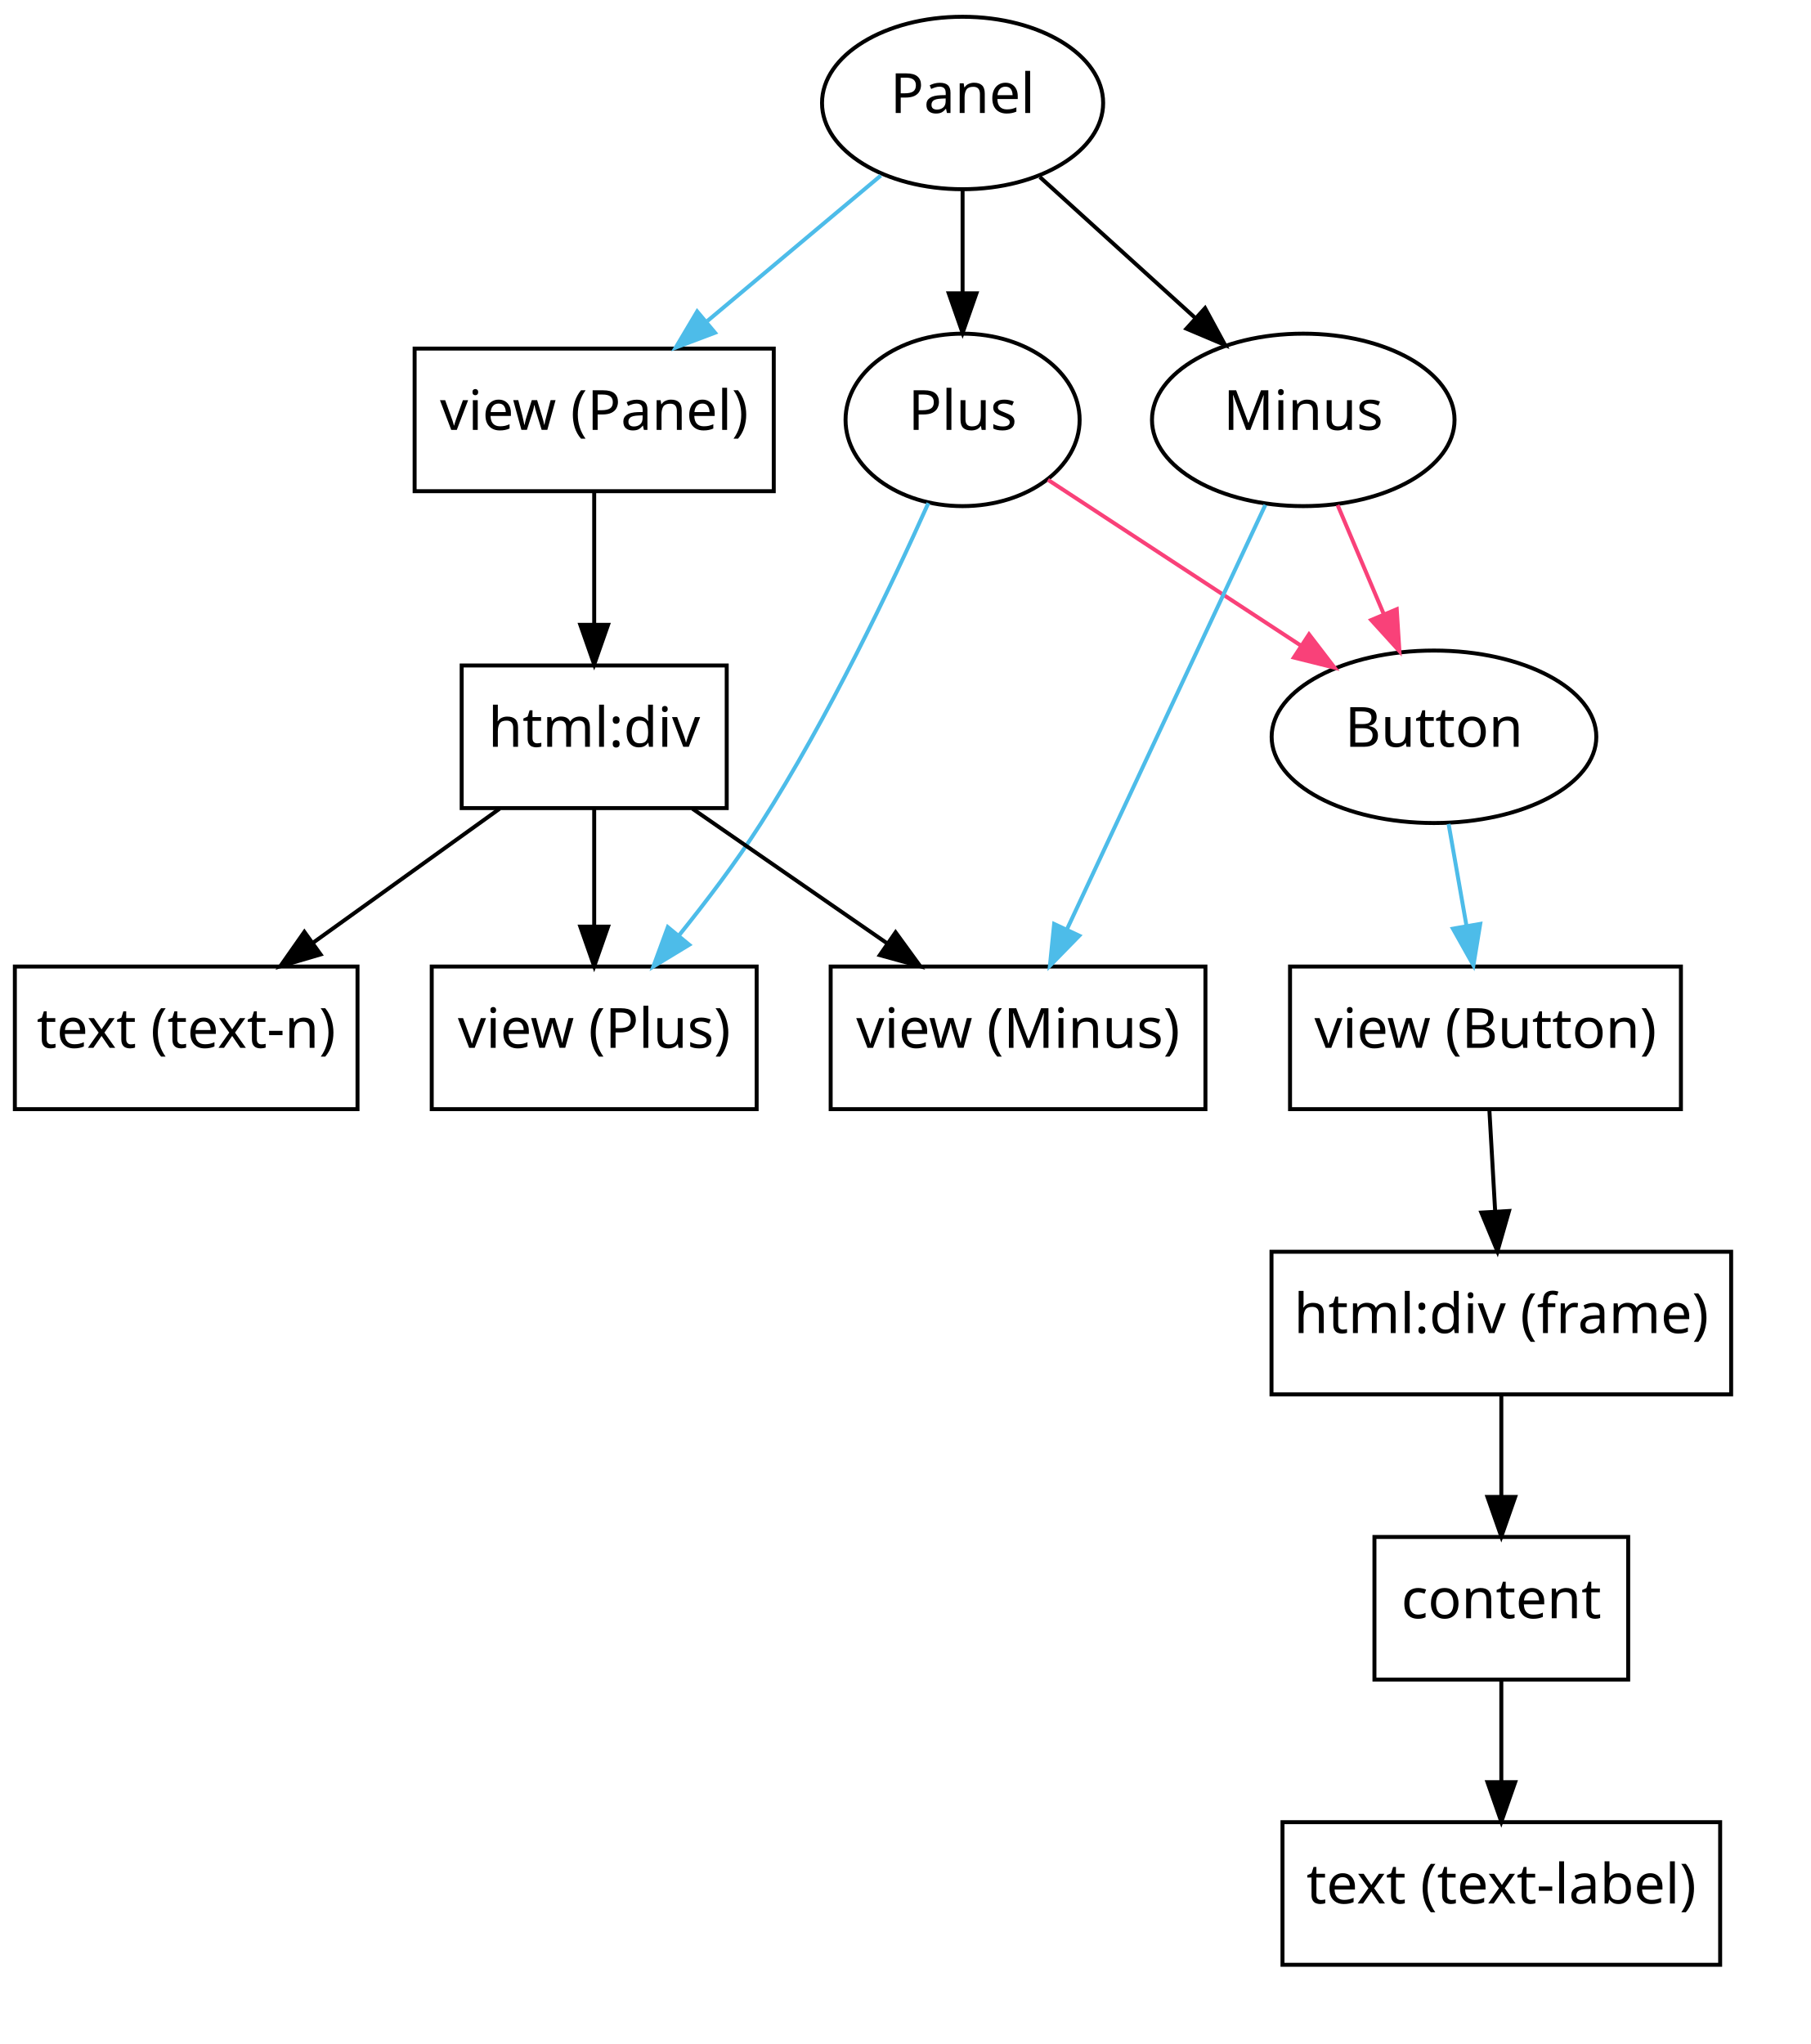
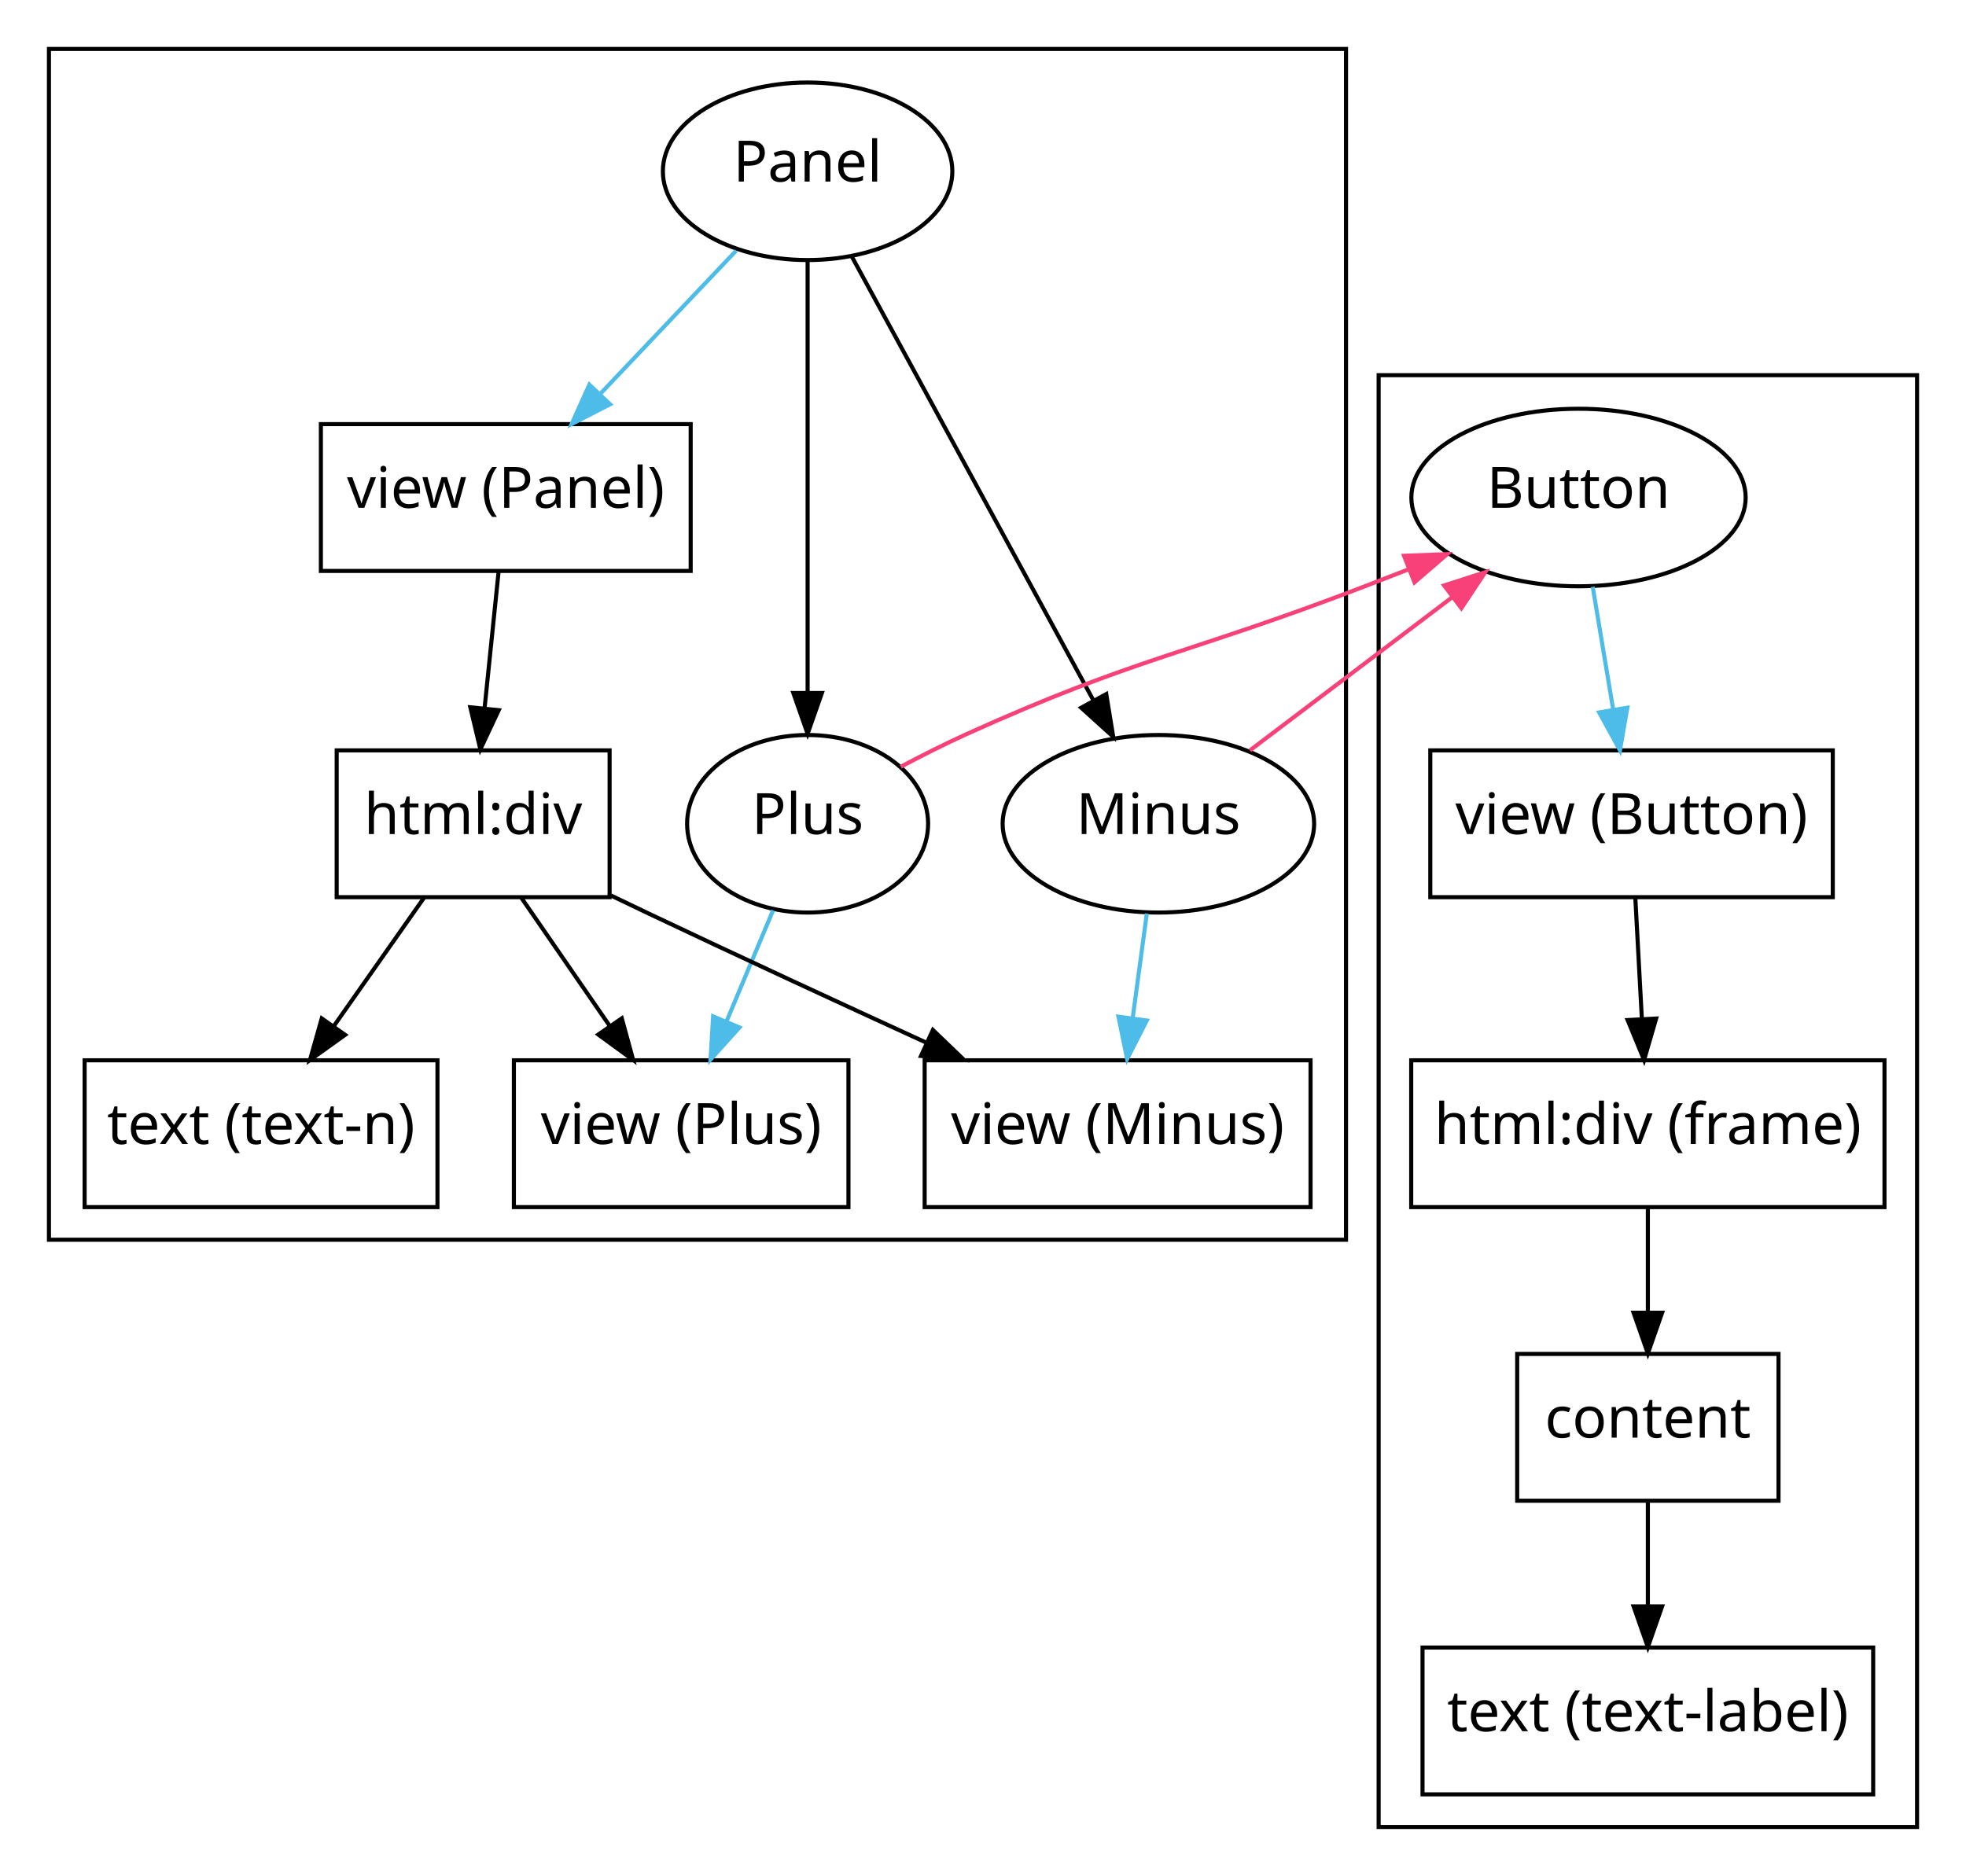
- <svg xmlns="http://www.w3.org/2000/svg" width="457pt" height="516pt" viewBox="0.00 0.00 457.00 516.00">
-   <g id="graph0" class="graph" transform="scale(1 1) rotate(0) translate(4 512)">
-     <polygon fill="white" stroke="white" points="-4,4 -4,-512 453,-512 453,4 -4,4" />
-     <g id="clust2" class="cluster">
-       <polygon fill="none" stroke="white" points="309,-8 309,-356 441,-356 441,-8 309,-8" />
+ <svg xmlns="http://www.w3.org/2000/svg" width="482pt" height="460pt" viewBox="0.00 0.00 482.00 460.00">
+   <g id="graph0" class="graph" transform="scale(1 1) rotate(0) translate(4 456)">
+     <polygon fill="white" stroke="white" points="-4,4 -4,-456 478,-456 478,4 -4,4" />
+     <g id="clust1" class="cluster">
+       <polygon fill="none" stroke="black" points="8,-152 8,-444 326,-444 326,-152 8,-152" />
+     </g>
+     <g id="clust3" class="cluster">
+       <polygon fill="none" stroke="black" points="334,-8 334,-364 466,-364 466,-8 334,-8" />
    </g>
    <g id="node1" class="node">
-       <ellipse fill="none" stroke="black" cx="239" cy="-486" rx="35.484" ry="21.769" />
-       <text text-anchor="middle" x="239" y="-483.474" font-family="Avenir Next" font-size="14.00">Panel</text>
+       <ellipse fill="none" stroke="black" cx="194" cy="-414" rx="35.484" ry="21.769" />
+       <text text-anchor="middle" x="194" y="-411.474" font-family="Avenir Next" font-size="14.00">Panel</text>
    </g>
    <g id="node2" class="node">
-       <polygon fill="none" stroke="black" points="191.332,-424 100.668,-424 100.668,-388 191.332,-388 191.332,-424" />
-       <text text-anchor="middle" x="146" y="-403.474" font-family="Avenir Next" font-size="14.00">view (Panel)</text>
+       <polygon fill="none" stroke="black" points="165.332,-352 74.668,-352 74.668,-316 165.332,-316 165.332,-352" />
+       <text text-anchor="middle" x="120" y="-331.474" font-family="Avenir Next" font-size="14.00">view (Panel)</text>
    </g>
    <g id="edge1" class="edge">
-       <path fill="none" stroke="#4dbce9" d="M218.36,-467.689C205.477,-456.884 188.711,-442.822 174.561,-430.955" />
-       <polygon fill="#4dbce9" stroke="#4dbce9" points="176.493,-428.007 166.582,-424.262 171.995,-433.37 176.493,-428.007" />
+       <path fill="none" stroke="#4dbce9" d="M176.463,-394.515C166.531,-384.047 153.984,-370.821 143.241,-359.498" />
+       <polygon fill="#4dbce9" stroke="#4dbce9" points="145.569,-356.865 136.147,-352.02 140.49,-361.683 145.569,-356.865" />
    </g>
    <g id="node3" class="node">
-       <ellipse fill="none" stroke="black" cx="239" cy="-406" rx="29.545" ry="21.769" />
-       <text text-anchor="middle" x="239" y="-403.474" font-family="Avenir Next" font-size="14.00">Plus</text>
+       <ellipse fill="none" stroke="black" cx="194" cy="-254" rx="29.545" ry="21.769" />
+       <text text-anchor="middle" x="194" y="-251.474" font-family="Avenir Next" font-size="14.00">Plus</text>
    </g>
    <g id="edge2" class="edge">
-       <path fill="none" stroke="black" d="M239,-464.097C239,-456.141 239,-446.894 239,-438.188" />
-       <polygon fill="black" stroke="black" points="242.5,-437.96 239,-427.96 235.5,-437.96 242.5,-437.96" />
+       <path fill="none" stroke="black" d="M194,-392.019C194,-364.986 194,-317.754 194,-286.427" />
+       <polygon fill="black" stroke="black" points="197.5,-286.068 194,-276.068 190.5,-286.068 197.5,-286.068" />
    </g>
    <g id="node4" class="node">
-       <ellipse fill="none" stroke="black" cx="325" cy="-406" rx="38.188" ry="21.769" />
-       <text text-anchor="middle" x="325" y="-403.474" font-family="Avenir Next" font-size="14.00">Minus</text>
+       <ellipse fill="none" stroke="black" cx="280" cy="-254" rx="38.188" ry="21.769" />
+       <text text-anchor="middle" x="280" y="-251.474" font-family="Avenir Next" font-size="14.00">Minus</text>
    </g>
    <g id="edge3" class="edge">
-       <path fill="none" stroke="black" d="M258.515,-467.301C270.088,-456.804 284.936,-443.338 297.663,-431.794" />
-       <polygon fill="black" stroke="black" points="300.209,-434.21 305.265,-424.899 295.506,-429.025 300.209,-434.21" />
+       <path fill="none" stroke="black" d="M204.892,-392.989C219.866,-365.479 246.909,-315.795 264.132,-284.152" />
+       <polygon fill="black" stroke="black" points="267.218,-285.804 268.925,-275.347 261.07,-282.457 267.218,-285.804" />
    </g>
    <g id="node5" class="node">
-       <polygon fill="none" stroke="black" points="179.455,-344 112.545,-344 112.545,-308 179.455,-308 179.455,-344" />
-       <text text-anchor="middle" x="146" y="-323.474" font-family="Avenir Next" font-size="14.00">html:div</text>
+       <polygon fill="none" stroke="black" points="145.455,-272 78.544,-272 78.544,-236 145.455,-236 145.455,-272" />
+       <text text-anchor="middle" x="112" y="-251.474" font-family="Avenir Next" font-size="14.00">html:div</text>
    </g>
    <g id="edge4" class="edge">
-       <path fill="none" stroke="black" d="M146,-387.689C146,-377.894 146,-365.422 146,-354.335" />
-       <polygon fill="black" stroke="black" points="149.5,-354.262 146,-344.262 142.5,-354.262 149.5,-354.262" />
+       <path fill="none" stroke="black" d="M118.225,-315.689C117.22,-305.894 115.941,-293.422 114.804,-282.335" />
+       <polygon fill="black" stroke="black" points="118.273,-281.853 113.77,-272.262 111.309,-282.567 118.273,-281.853" />
    </g>
    <g id="node7" class="node">
-       <polygon fill="none" stroke="black" points="187.013,-268 104.987,-268 104.987,-232 187.013,-232 187.013,-268" />
-       <text text-anchor="middle" x="146" y="-247.474" font-family="Avenir Next" font-size="14.00">view (Plus)</text>
+       <polygon fill="none" stroke="black" points="204.013,-196 121.987,-196 121.987,-160 204.013,-160 204.013,-196" />
+       <text text-anchor="middle" x="163" y="-175.474" font-family="Avenir Next" font-size="14.00">view (Plus)</text>
    </g>
    <g id="edge8" class="edge">
-       <path fill="none" stroke="#4dbce9" d="M230.355,-384.992C221.012,-364.135 205.142,-330.811 188,-304 181.866,-294.405 174.35,-284.472 167.381,-275.835" />
-       <polygon fill="#4dbce9" stroke="#4dbce9" points="169.989,-273.497 160.929,-268.004 164.586,-277.948 169.989,-273.497" />
+       <path fill="none" stroke="#4dbce9" d="M185.529,-232.779C182.001,-224.357 177.856,-214.463 174.09,-205.474" />
+       <polygon fill="#4dbce9" stroke="#4dbce9" points="177.292,-204.057 170.2,-196.186 170.835,-206.762 177.292,-204.057" />
+     </g>
+     <g id="node6" class="node">
+       <polygon fill="none" stroke="black" points="317.304,-196 222.696,-196 222.696,-160 317.304,-160 317.304,-196" />
+       <text text-anchor="middle" x="270" y="-175.474" font-family="Avenir Next" font-size="14.00">view (Minus)</text>
+     </g>
+     <g id="edge9" class="edge">
+       <path fill="none" stroke="#4dbce9" d="M277.161,-231.993C276.089,-224.061 274.853,-214.915 273.713,-206.478" />
+       <polygon fill="#4dbce9" stroke="#4dbce9" points="277.148,-205.756 272.34,-196.315 270.211,-206.693 277.148,-205.756" />
+     </g>
+     <g id="edge6" class="edge">
+       <path fill="none" stroke="black" d="M145.767,-236.421C148.884,-234.917 151.998,-233.425 155,-232 177.304,-221.416 202.169,-209.919 223.057,-200.346" />
+       <polygon fill="black" stroke="black" points="224.714,-203.437 232.351,-196.094 221.801,-197.072 224.714,-203.437" />
+     </g>
+     <g id="edge7" class="edge">
+       <path fill="none" stroke="black" d="M123.829,-235.837C130.265,-226.497 138.352,-214.763 145.504,-204.386" />
+       <polygon fill="black" stroke="black" points="148.443,-206.29 151.236,-196.07 142.679,-202.318 148.443,-206.29" />
+     </g>
+     <g id="node8" class="node">
+       <polygon fill="none" stroke="black" points="103.252,-196 16.748,-196 16.748,-160 103.252,-160 103.252,-196" />
+       <text text-anchor="middle" x="60" y="-175.474" font-family="Avenir Next" font-size="14.00">text (text-n)</text>
+     </g>
+     <g id="edge5" class="edge">
+       <path fill="none" stroke="black" d="M99.939,-235.837C93.376,-226.497 85.131,-214.763 77.839,-204.386" />
+       <polygon fill="black" stroke="black" points="80.608,-202.24 71.995,-196.07 74.881,-206.264 80.608,-202.24" />
    </g>
    <g id="node9" class="node">
-       <ellipse fill="none" stroke="black" cx="358" cy="-326" rx="40.98" ry="21.769" />
-       <text text-anchor="middle" x="358" y="-323.474" font-family="Avenir Next" font-size="14.00">Button</text>
+       <ellipse fill="none" stroke="black" cx="383" cy="-334" rx="40.98" ry="21.769" />
+       <text text-anchor="middle" x="383" y="-331.474" font-family="Avenir Next" font-size="14.00">Button</text>
    </g>
    <g id="edge15" class="edge">
-       <path fill="none" stroke="#f94179" d="M260.55,-390.875C278.366,-379.197 303.973,-362.413 324.467,-348.98" />
-       <polygon fill="#f94179" stroke="#f94179" points="326.455,-351.862 332.899,-343.452 322.617,-346.007 326.455,-351.862" />
-     </g>
-     <g id="node6" class="node">
-       <polygon fill="none" stroke="black" points="300.304,-268 205.696,-268 205.696,-232 300.304,-232 300.304,-268" />
-       <text text-anchor="middle" x="253" y="-247.474" font-family="Avenir Next" font-size="14.00">view (Minus)</text>
-     </g>
-     <g id="edge9" class="edge">
-       <path fill="none" stroke="#4dbce9" d="M315.439,-384.55C302.53,-356.938 279.511,-307.704 265.319,-277.348" />
-       <polygon fill="#4dbce9" stroke="#4dbce9" points="268.451,-275.784 261.045,-268.207 262.11,-278.748 268.451,-275.784" />
+       <path fill="none" stroke="#f94179" d="M341.349,-316.398C337.516,-314.9 333.689,-313.415 330,-312 287.066,-295.53 274.9,-294.946 233,-276 227.675,-273.592 222.074,-270.763 216.831,-267.975" />
+       <polygon fill="#f94179" stroke="#f94179" points="340.225,-319.716 350.812,-320.116 342.785,-313.201 340.225,-319.716" />
    </g>
    <g id="edge14" class="edge">
-       <path fill="none" stroke="#f94179" d="M333.67,-384.506C337.242,-376.064 341.451,-366.116 345.355,-356.889" />
-       <polygon fill="#f94179" stroke="#f94179" points="348.6,-358.201 349.273,-347.628 342.153,-355.473 348.6,-358.201" />
-     </g>
-     <g id="edge6" class="edge">
-       <path fill="none" stroke="black" d="M170.817,-307.837C185.402,-297.75 204.025,-284.87 219.854,-273.923" />
-       <polygon fill="black" stroke="black" points="222.084,-276.637 228.318,-268.07 218.102,-270.88 222.084,-276.637" />
-     </g>
-     <g id="edge7" class="edge">
-       <path fill="none" stroke="black" d="M146,-307.837C146,-299.058 146,-288.163 146,-278.267" />
-       <polygon fill="black" stroke="black" points="149.5,-278.07 146,-268.07 142.5,-278.07 149.5,-278.07" />
-     </g>
-     <g id="node8" class="node">
-       <polygon fill="none" stroke="black" points="86.252,-268 -0.252,-268 -0.252,-232 86.252,-232 86.252,-268" />
-       <text text-anchor="middle" x="43" y="-247.474" font-family="Avenir Next" font-size="14.00">text (text-n)</text>
-     </g>
-     <g id="edge5" class="edge">
-       <path fill="none" stroke="black" d="M122.111,-307.837C108.071,-297.75 90.144,-284.87 74.906,-273.923" />
-       <polygon fill="black" stroke="black" points="76.923,-271.062 66.76,-268.07 72.839,-276.747 76.923,-271.062" />
+       <path fill="none" stroke="#f94179" d="M352.116,-309.612C336.138,-297.512 316.99,-283.012 302.441,-271.994" />
+       <polygon fill="#f94179" stroke="#f94179" points="350.056,-312.442 360.141,-315.689 354.282,-306.862 350.056,-312.442" />
    </g>
    <g id="node10" class="node">
-       <polygon fill="none" stroke="black" points="420.338,-268 321.662,-268 321.662,-232 420.338,-232 420.338,-268" />
-       <text text-anchor="middle" x="371" y="-247.474" font-family="Avenir Next" font-size="14.00">view (Button)</text>
+       <polygon fill="none" stroke="black" points="445.338,-272 346.662,-272 346.662,-236 445.338,-236 445.338,-272" />
+       <text text-anchor="middle" x="396" y="-251.474" font-family="Avenir Next" font-size="14.00">view (Button)</text>
    </g>
    <g id="edge10" class="edge">
-       <path fill="none" stroke="#4dbce9" d="M361.691,-303.993C363.099,-295.973 364.726,-286.712 366.222,-278.197" />
-       <polygon fill="#4dbce9" stroke="#4dbce9" points="369.675,-278.769 367.958,-268.315 362.781,-277.558 369.675,-278.769" />
+       <path fill="none" stroke="#4dbce9" d="M386.484,-312.097C388.019,-302.885 389.843,-291.941 391.482,-282.111" />
+       <polygon fill="#4dbce9" stroke="#4dbce9" points="394.972,-282.456 393.164,-272.017 388.067,-281.305 394.972,-282.456" />
    </g>
    <g id="node11" class="node">
-       <polygon fill="none" stroke="black" points="433.017,-196 316.983,-196 316.983,-160 433.017,-160 433.017,-196" />
-       <text text-anchor="middle" x="375" y="-175.474" font-family="Avenir Next" font-size="14.00">html:div (frame)</text>
+       <polygon fill="none" stroke="black" points="458.017,-196 341.983,-196 341.983,-160 458.017,-160 458.017,-196" />
+       <text text-anchor="middle" x="400" y="-175.474" font-family="Avenir Next" font-size="14.00">html:div (frame)</text>
    </g>
    <g id="edge11" class="edge">
-       <path fill="none" stroke="black" d="M371.989,-231.697C372.43,-223.983 372.959,-214.712 373.451,-206.112" />
-       <polygon fill="black" stroke="black" points="376.946,-206.288 374.023,-196.104 369.958,-205.888 376.946,-206.288" />
+       <path fill="none" stroke="black" d="M396.928,-235.837C397.402,-227.058 397.991,-216.163 398.526,-206.267" />
+       <polygon fill="black" stroke="black" points="402.032,-206.244 399.077,-196.07 395.043,-205.866 402.032,-206.244" />
    </g>
    <g id="node12" class="node">
-       <polygon fill="none" stroke="black" points="407.031,-124 342.969,-124 342.969,-88 407.031,-88 407.031,-124" />
-       <text text-anchor="middle" x="375" y="-103.474" font-family="Avenir Next" font-size="14.00">content</text>
+       <polygon fill="none" stroke="black" points="432.031,-124 367.969,-124 367.969,-88 432.031,-88 432.031,-124" />
+       <text text-anchor="middle" x="400" y="-103.474" font-family="Avenir Next" font-size="14.00">content</text>
    </g>
    <g id="edge12" class="edge">
-       <path fill="none" stroke="black" d="M375,-159.697C375,-151.983 375,-142.712 375,-134.112" />
-       <polygon fill="black" stroke="black" points="378.5,-134.104 375,-124.104 371.5,-134.104 378.5,-134.104" />
+       <path fill="none" stroke="black" d="M400,-159.697C400,-151.983 400,-142.712 400,-134.112" />
+       <polygon fill="black" stroke="black" points="403.5,-134.104 400,-124.104 396.5,-134.104 403.5,-134.104" />
    </g>
    <g id="node13" class="node">
-       <polygon fill="none" stroke="black" points="430.243,-52 319.757,-52 319.757,-16 430.243,-16 430.243,-52" />
-       <text text-anchor="middle" x="375" y="-31.474" font-family="Avenir Next" font-size="14.00">text (text-label)</text>
+       <polygon fill="none" stroke="black" points="455.243,-52 344.757,-52 344.757,-16 455.243,-16 455.243,-52" />
+       <text text-anchor="middle" x="400" y="-31.474" font-family="Avenir Next" font-size="14.00">text (text-label)</text>
    </g>
    <g id="edge13" class="edge">
-       <path fill="none" stroke="black" d="M375,-87.697C375,-79.983 375,-70.713 375,-62.112" />
-       <polygon fill="black" stroke="black" points="378.5,-62.104 375,-52.104 371.5,-62.104 378.5,-62.104" />
+       <path fill="none" stroke="black" d="M400,-87.697C400,-79.983 400,-70.713 400,-62.112" />
+       <polygon fill="black" stroke="black" points="403.5,-62.104 400,-52.104 396.5,-62.104 403.5,-62.104" />
    </g>
  </g>
</svg>
